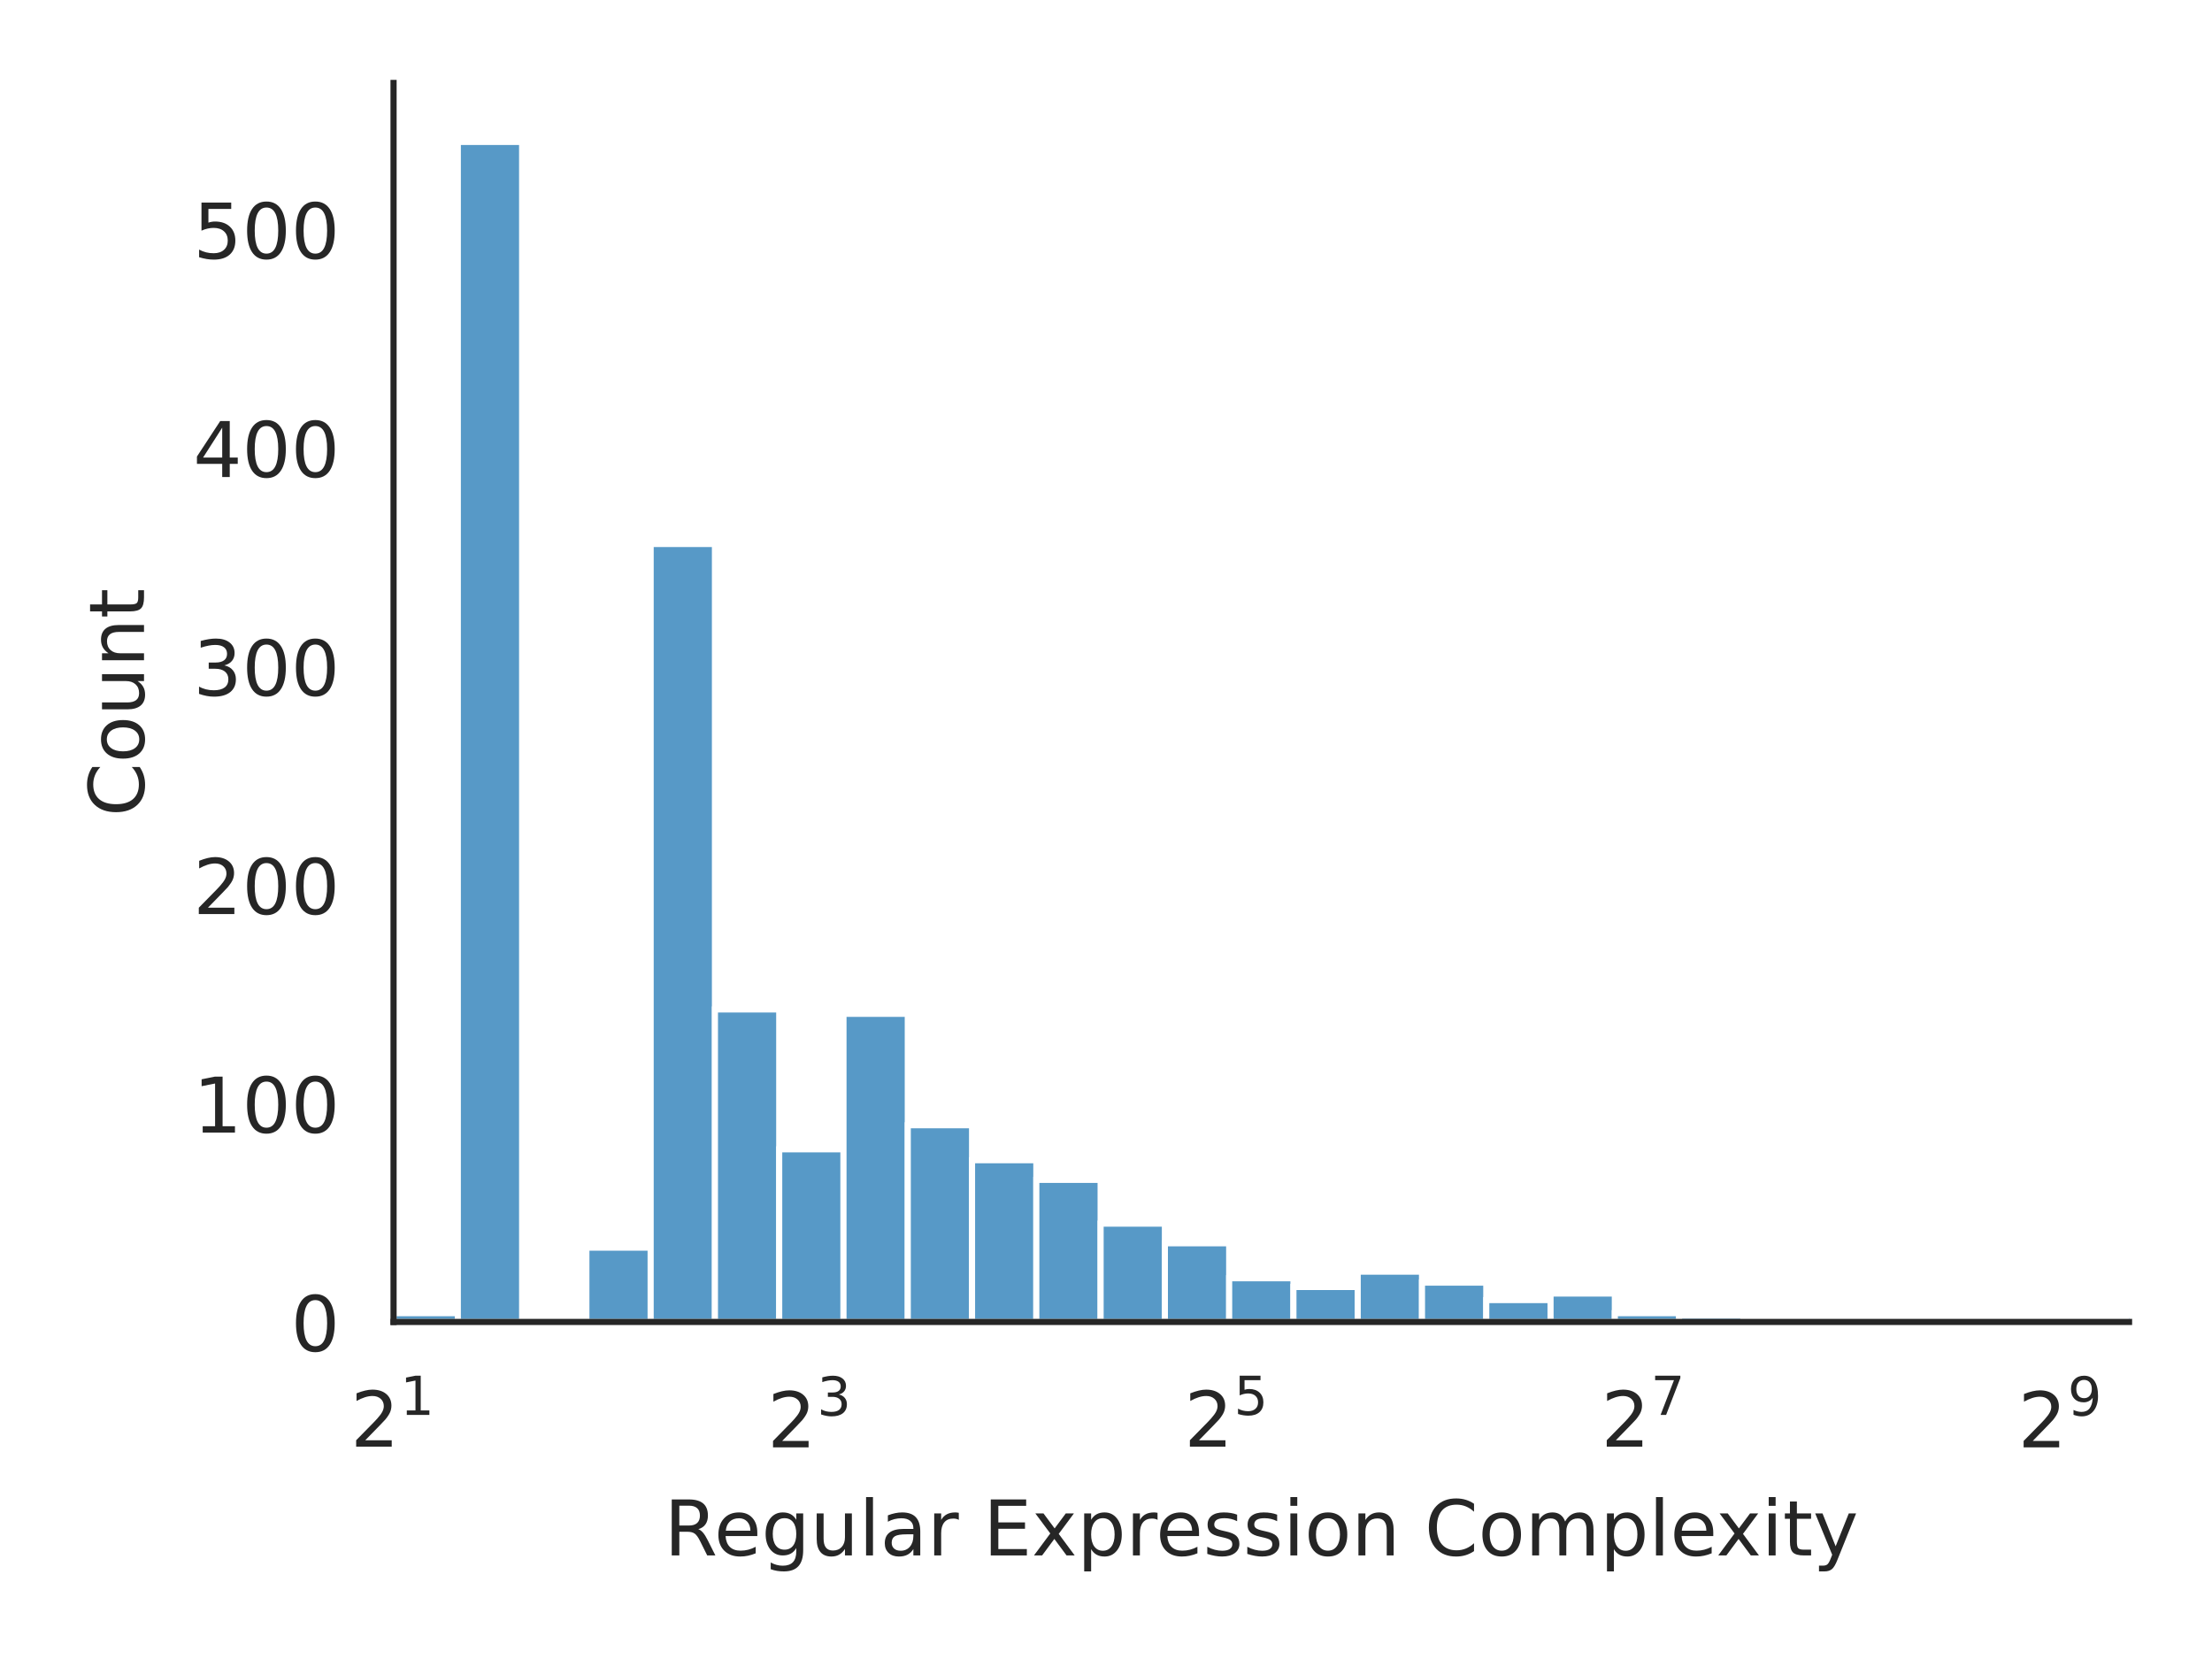
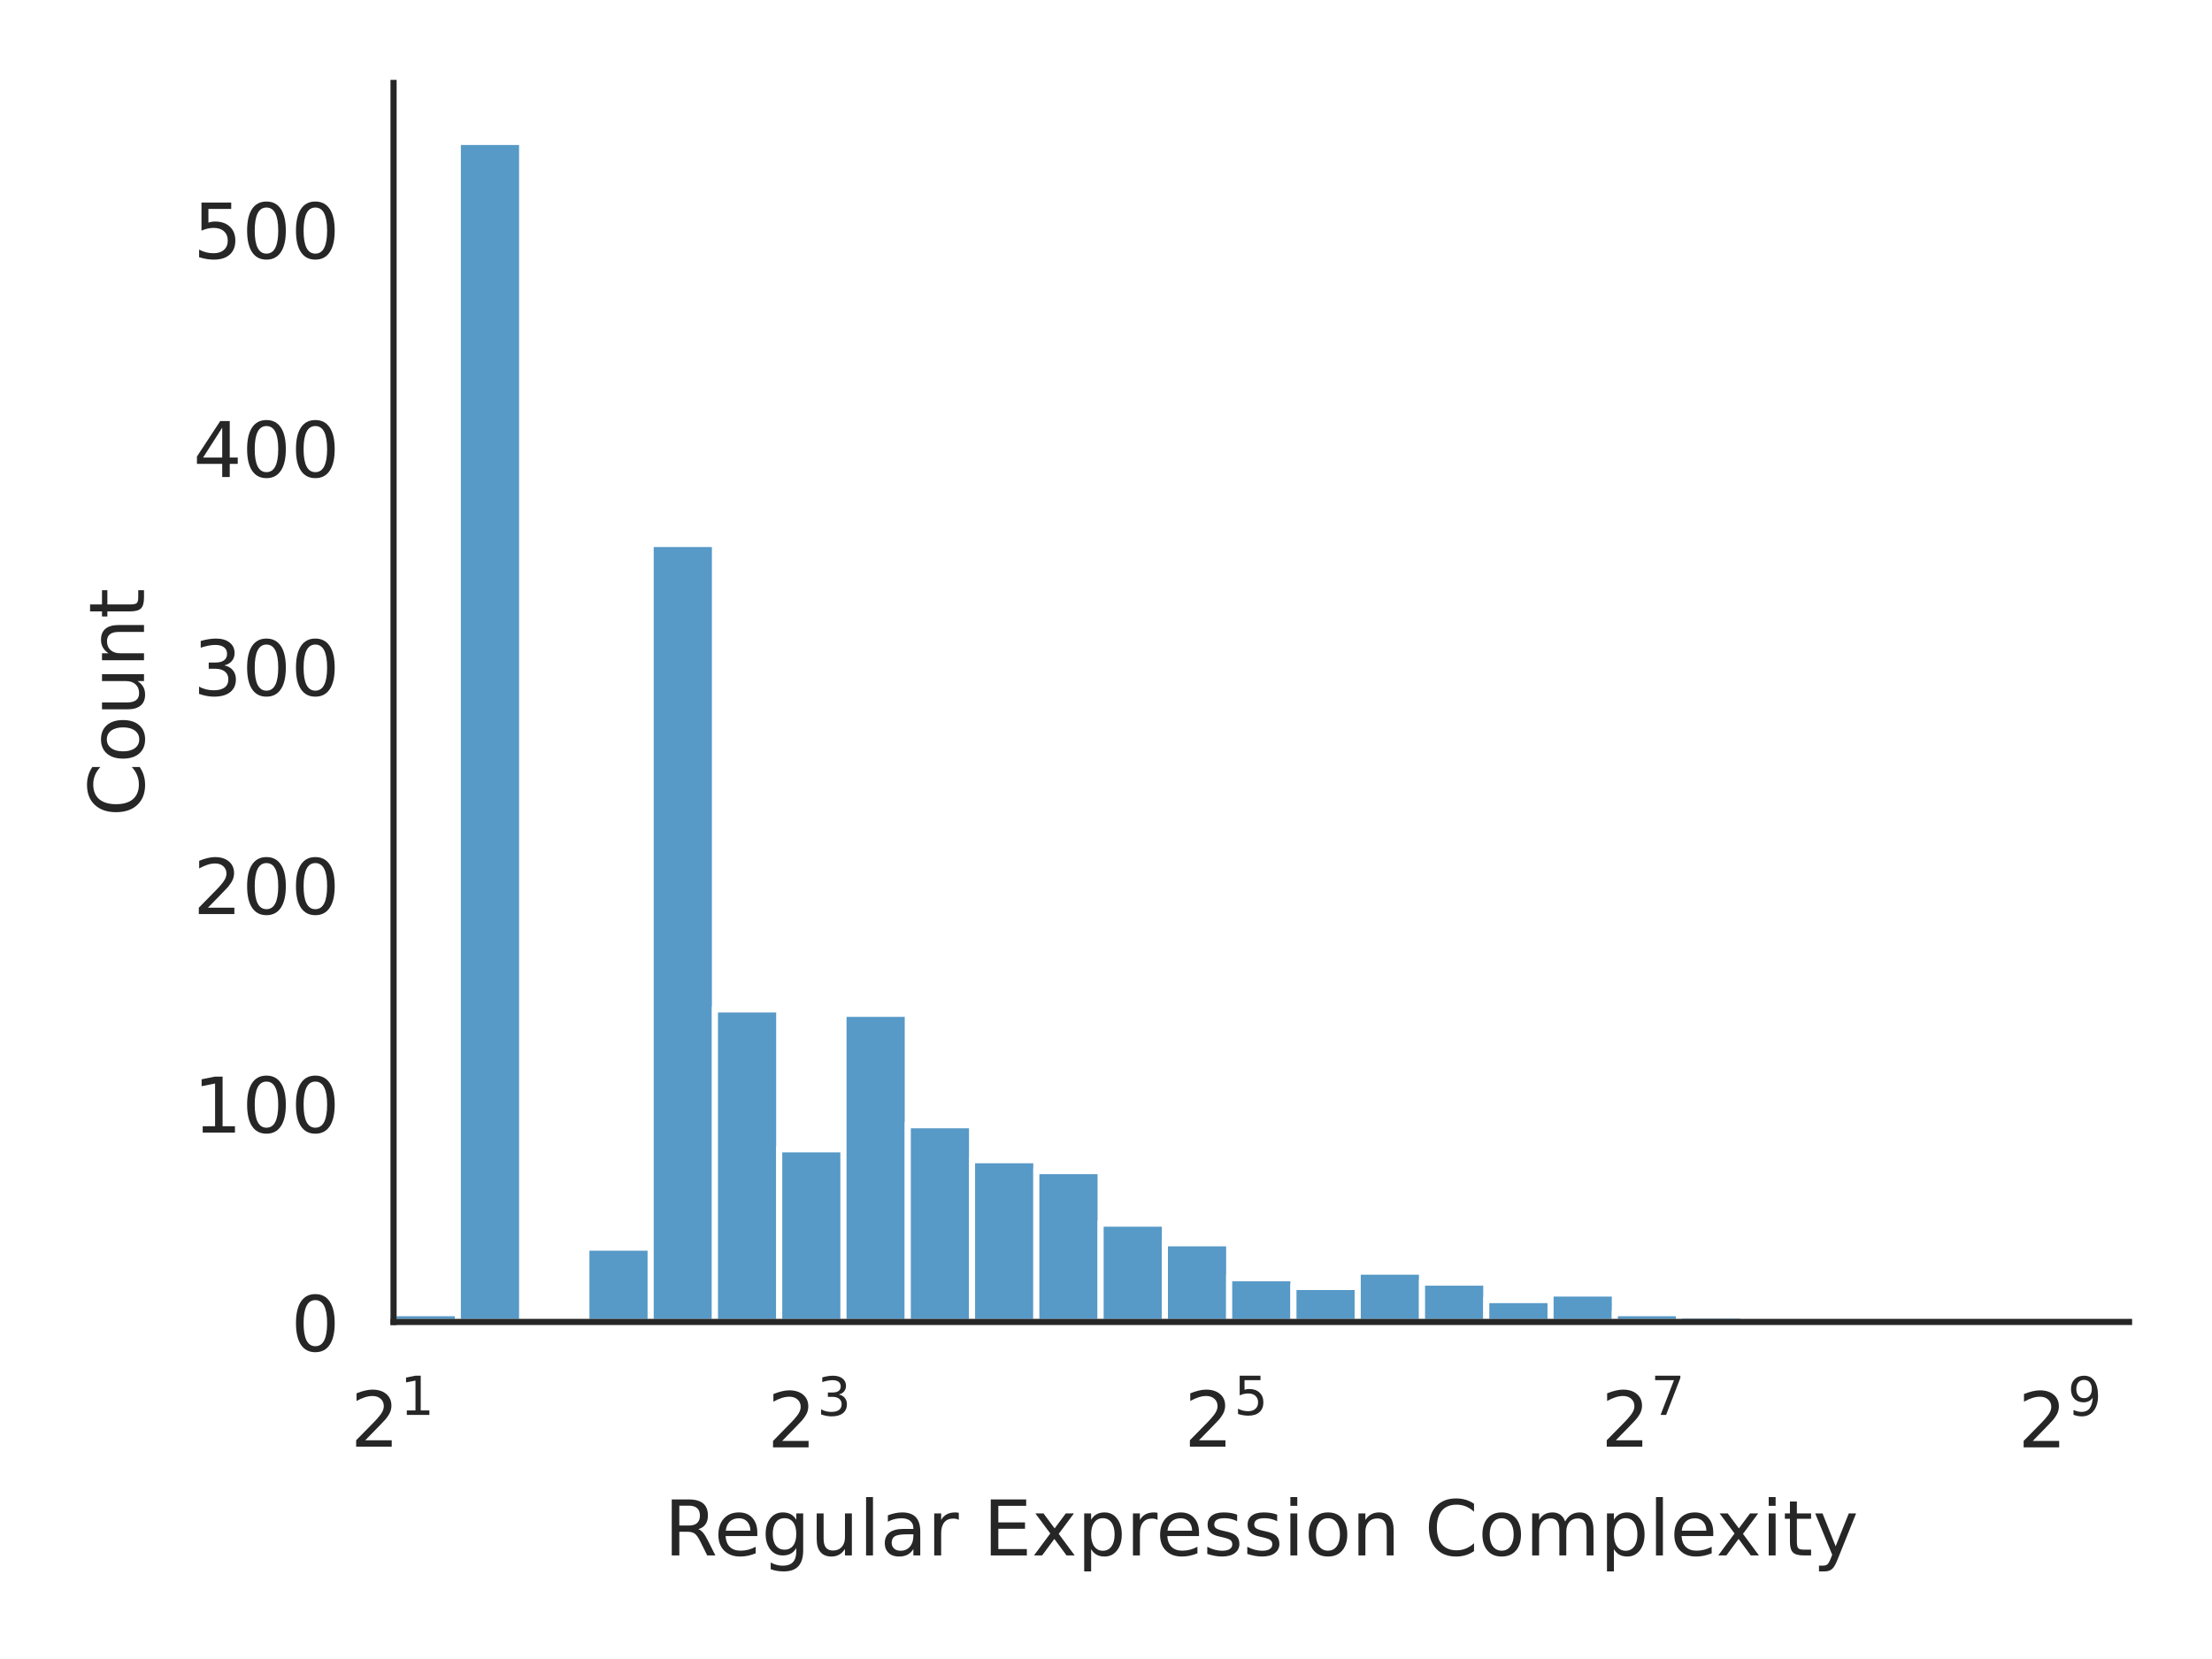
<svg xmlns="http://www.w3.org/2000/svg" xmlns:xlink="http://www.w3.org/1999/xlink" width="288pt" height="216pt" viewBox="0 0 288 216" version="1.1">
  <defs>
    <style type="text/css">*{stroke-linejoin: round; stroke-linecap: butt}</style>
  </defs>
  <g id="figure_1">
    <g id="patch_1">
      <path d="M 0 216  L 288 216  L 288 0  L 0 0  z " style="fill: #ffffff" />
    </g>
    <g id="axes_1">
      <g id="patch_2">
        <path d="M 51.24 172.115  L 277.2 172.115  L 277.2 10.8  L 51.24 10.8  z " style="fill: #ffffff" />
      </g>
      <g id="matplotlib.axis_1">
        <g id="xtick_1">
          <g id="text_1">
            <g style="fill: #262626" transform="translate(45.64 188.4153) scale(0.1 -0.1)">
              <defs>
                <path id="DejaVuSans-15" d="M 1228 531  L 3431 531  L 3431 0  L 469 0  L 469 531  Q 828 903 1448 1529  Q 2069 2156 2228 2338  Q 2531 2678 2651 2914  Q 2772 3150 2772 3378  Q 2772 3750 2511 3984  Q 2250 4219 1831 4219  Q 1534 4219 1204 4116  Q 875 4013 500 3803  L 500 4441  Q 881 4594 1212 4672  Q 1544 4750 1819 4750  Q 2544 4750 2975 4387  Q 3406 4025 3406 3419  Q 3406 3131 3298 2873  Q 3191 2616 2906 2266  Q 2828 2175 2409 1742  Q 1991 1309 1228 531  z " transform="scale(0.015625)" />
                <path id="DejaVuSans-14" d="M 794 531  L 1825 531  L 1825 4091  L 703 3866  L 703 4441  L 1819 4666  L 2450 4666  L 2450 531  L 3481 531  L 3481 0  L 794 0  L 794 531  z " transform="scale(0.015625)" />
              </defs>
              <use xlink:href="#DejaVuSans-15" transform="translate(0 0.665625)" />
              <use xlink:href="#DejaVuSans-14" transform="translate(64.58008 41.96563) scale(0.7)" />
            </g>
          </g>
        </g>
        <g id="xtick_2">
          <g id="text_2">
            <g style="fill: #262626" transform="translate(99.91536 188.5153) scale(0.1 -0.1)">
              <defs>
                <path id="DejaVuSans-16" d="M 2597 2516  Q 3050 2419 3304 2112  Q 3559 1806 3559 1356  Q 3559 666 3084 287  Q 2609 -91 1734 -91  Q 1441 -91 1130 -33  Q 819 25 488 141  L 488 750  Q 750 597 1062 519  Q 1375 441 1716 441  Q 2309 441 2620 675  Q 2931 909 2931 1356  Q 2931 1769 2642 2001  Q 2353 2234 1838 2234  L 1294 2234  L 1294 2753  L 1863 2753  Q 2328 2753 2575 2939  Q 2822 3125 2822 3475  Q 2822 3834 2567 4026  Q 2313 4219 1838 4219  Q 1578 4219 1281 4162  Q 984 4106 628 3988  L 628 4550  Q 988 4650 1302 4700  Q 1616 4750 1894 4750  Q 2613 4750 3031 4423  Q 3450 4097 3450 3541  Q 3450 3153 3228 2886  Q 3006 2619 2597 2516  z " transform="scale(0.015625)" />
              </defs>
              <use xlink:href="#DejaVuSans-15" transform="translate(0 0.746875)" />
              <use xlink:href="#DejaVuSans-16" transform="translate(64.58008 42.04688) scale(0.7)" />
            </g>
          </g>
        </g>
        <g id="xtick_3">
          <g id="text_3">
            <g style="fill: #262626" transform="translate(154.1907 188.4153) scale(0.1 -0.1)">
              <defs>
                <path id="DejaVuSans-18" d="M 691 4666  L 3169 4666  L 3169 4134  L 1269 4134  L 1269 2991  Q 1406 3038 1543 3061  Q 1681 3084 1819 3084  Q 2600 3084 3056 2656  Q 3513 2228 3513 1497  Q 3513 744 3044 326  Q 2575 -91 1722 -91  Q 1428 -91 1123 -41  Q 819 9 494 109  L 494 744  Q 775 591 1075 516  Q 1375 441 1709 441  Q 2250 441 2565 725  Q 2881 1009 2881 1497  Q 2881 1984 2565 2268  Q 2250 2553 1709 2553  Q 1456 2553 1204 2497  Q 953 2441 691 2322  L 691 4666  z " transform="scale(0.015625)" />
              </defs>
              <use xlink:href="#DejaVuSans-15" transform="translate(0 0.665625)" />
              <use xlink:href="#DejaVuSans-18" transform="translate(64.58008 41.96563) scale(0.7)" />
            </g>
          </g>
        </g>
        <g id="xtick_4">
          <g id="text_4">
            <g style="fill: #262626" transform="translate(208.4661 188.4153) scale(0.1 -0.1)">
              <defs>
                <path id="DejaVuSans-1a" d="M 525 4666  L 3525 4666  L 3525 4397  L 1831 0  L 1172 0  L 2766 4134  L 525 4134  L 525 4666  z " transform="scale(0.015625)" />
              </defs>
              <use xlink:href="#DejaVuSans-15" transform="translate(0 0.665625)" />
              <use xlink:href="#DejaVuSans-1a" transform="translate(64.58008 41.96563) scale(0.7)" />
            </g>
          </g>
        </g>
        <g id="xtick_5">
          <g id="text_5">
            <g style="fill: #262626" transform="translate(262.7415 188.5153) scale(0.1 -0.1)">
              <defs>
                <path id="DejaVuSans-1c" d="M 703 97  L 703 672  Q 941 559 1184 500  Q 1428 441 1663 441  Q 2288 441 2617 861  Q 2947 1281 2994 2138  Q 2813 1869 2534 1725  Q 2256 1581 1919 1581  Q 1219 1581 811 2004  Q 403 2428 403 3163  Q 403 3881 828 4315  Q 1253 4750 1959 4750  Q 2769 4750 3195 4129  Q 3622 3509 3622 2328  Q 3622 1225 3098 567  Q 2575 -91 1691 -91  Q 1453 -91 1209 -44  Q 966 3 703 97  z M 1959 2075  Q 2384 2075 2632 2365  Q 2881 2656 2881 3163  Q 2881 3666 2632 3958  Q 2384 4250 1959 4250  Q 1534 4250 1286 3958  Q 1038 3666 1038 3163  Q 1038 2656 1286 2365  Q 1534 2075 1959 2075  z " transform="scale(0.015625)" />
              </defs>
              <use xlink:href="#DejaVuSans-15" transform="translate(0 0.746875)" />
              <use xlink:href="#DejaVuSans-1c" transform="translate(64.58008 42.04688) scale(0.7)" />
            </g>
          </g>
        </g>
        <g id="text_6">
          <g style="fill: #262626" transform="translate(86.48094 202.5161) scale(0.1 -0.1)">
            <defs>
              <path id="DejaVuSans-35" d="M 2841 2188  Q 3044 2119 3236 1894  Q 3428 1669 3622 1275  L 4263 0  L 3584 0  L 2988 1197  Q 2756 1666 2539 1819  Q 2322 1972 1947 1972  L 1259 1972  L 1259 0  L 628 0  L 628 4666  L 2053 4666  Q 2853 4666 3247 4331  Q 3641 3997 3641 3322  Q 3641 2881 3436 2590  Q 3231 2300 2841 2188  z M 1259 4147  L 1259 2491  L 2053 2491  Q 2509 2491 2742 2702  Q 2975 2913 2975 3322  Q 2975 3731 2742 3939  Q 2509 4147 2053 4147  L 1259 4147  z " transform="scale(0.015625)" />
              <path id="DejaVuSans-48" d="M 3597 1894  L 3597 1613  L 953 1613  Q 991 1019 1311 708  Q 1631 397 2203 397  Q 2534 397 2845 478  Q 3156 559 3463 722  L 3463 178  Q 3153 47 2828 -22  Q 2503 -91 2169 -91  Q 1331 -91 842 396  Q 353 884 353 1716  Q 353 2575 817 3079  Q 1281 3584 2069 3584  Q 2775 3584 3186 3129  Q 3597 2675 3597 1894  z M 3022 2063  Q 3016 2534 2758 2815  Q 2500 3097 2075 3097  Q 1594 3097 1305 2825  Q 1016 2553 972 2059  L 3022 2063  z " transform="scale(0.015625)" />
              <path id="DejaVuSans-4a" d="M 2906 1791  Q 2906 2416 2648 2759  Q 2391 3103 1925 3103  Q 1463 3103 1205 2759  Q 947 2416 947 1791  Q 947 1169 1205 825  Q 1463 481 1925 481  Q 2391 481 2648 825  Q 2906 1169 2906 1791  z M 3481 434  Q 3481 -459 3084 -895  Q 2688 -1331 1869 -1331  Q 1566 -1331 1297 -1286  Q 1028 -1241 775 -1147  L 775 -588  Q 1028 -725 1275 -790  Q 1522 -856 1778 -856  Q 2344 -856 2625 -561  Q 2906 -266 2906 331  L 2906 616  Q 2728 306 2450 153  Q 2172 0 1784 0  Q 1141 0 747 490  Q 353 981 353 1791  Q 353 2603 747 3093  Q 1141 3584 1784 3584  Q 2172 3584 2450 3431  Q 2728 3278 2906 2969  L 2906 3500  L 3481 3500  L 3481 434  z " transform="scale(0.015625)" />
              <path id="DejaVuSans-58" d="M 544 1381  L 544 3500  L 1119 3500  L 1119 1403  Q 1119 906 1312 657  Q 1506 409 1894 409  Q 2359 409 2629 706  Q 2900 1003 2900 1516  L 2900 3500  L 3475 3500  L 3475 0  L 2900 0  L 2900 538  Q 2691 219 2414 64  Q 2138 -91 1772 -91  Q 1169 -91 856 284  Q 544 659 544 1381  z M 1991 3584  L 1991 3584  z " transform="scale(0.015625)" />
              <path id="DejaVuSans-4f" d="M 603 4863  L 1178 4863  L 1178 0  L 603 0  L 603 4863  z " transform="scale(0.015625)" />
              <path id="DejaVuSans-44" d="M 2194 1759  Q 1497 1759 1228 1600  Q 959 1441 959 1056  Q 959 750 1161 570  Q 1363 391 1709 391  Q 2188 391 2477 730  Q 2766 1069 2766 1631  L 2766 1759  L 2194 1759  z M 3341 1997  L 3341 0  L 2766 0  L 2766 531  Q 2569 213 2275 61  Q 1981 -91 1556 -91  Q 1019 -91 701 211  Q 384 513 384 1019  Q 384 1609 779 1909  Q 1175 2209 1959 2209  L 2766 2209  L 2766 2266  Q 2766 2663 2505 2880  Q 2244 3097 1772 3097  Q 1472 3097 1187 3025  Q 903 2953 641 2809  L 641 3341  Q 956 3463 1253 3523  Q 1550 3584 1831 3584  Q 2591 3584 2966 3190  Q 3341 2797 3341 1997  z " transform="scale(0.015625)" />
              <path id="DejaVuSans-55" d="M 2631 2963  Q 2534 3019 2420 3045  Q 2306 3072 2169 3072  Q 1681 3072 1420 2755  Q 1159 2438 1159 1844  L 1159 0  L 581 0  L 581 3500  L 1159 3500  L 1159 2956  Q 1341 3275 1631 3429  Q 1922 3584 2338 3584  Q 2397 3584 2469 3576  Q 2541 3569 2628 3553  L 2631 2963  z " transform="scale(0.015625)" />
              <path id="DejaVuSans-3" transform="scale(0.015625)" />
              <path id="DejaVuSans-28" d="M 628 4666  L 3578 4666  L 3578 4134  L 1259 4134  L 1259 2753  L 3481 2753  L 3481 2222  L 1259 2222  L 1259 531  L 3634 531  L 3634 0  L 628 0  L 628 4666  z " transform="scale(0.015625)" />
              <path id="DejaVuSans-5b" d="M 3513 3500  L 2247 1797  L 3578 0  L 2900 0  L 1881 1375  L 863 0  L 184 0  L 1544 1831  L 300 3500  L 978 3500  L 1906 2253  L 2834 3500  L 3513 3500  z " transform="scale(0.015625)" />
              <path id="DejaVuSans-53" d="M 1159 525  L 1159 -1331  L 581 -1331  L 581 3500  L 1159 3500  L 1159 2969  Q 1341 3281 1617 3432  Q 1894 3584 2278 3584  Q 2916 3584 3314 3078  Q 3713 2572 3713 1747  Q 3713 922 3314 415  Q 2916 -91 2278 -91  Q 1894 -91 1617 61  Q 1341 213 1159 525  z M 3116 1747  Q 3116 2381 2855 2742  Q 2594 3103 2138 3103  Q 1681 3103 1420 2742  Q 1159 2381 1159 1747  Q 1159 1113 1420 752  Q 1681 391 2138 391  Q 2594 391 2855 752  Q 3116 1113 3116 1747  z " transform="scale(0.015625)" />
              <path id="DejaVuSans-56" d="M 2834 3397  L 2834 2853  Q 2591 2978 2328 3040  Q 2066 3103 1784 3103  Q 1356 3103 1142 2972  Q 928 2841 928 2578  Q 928 2378 1081 2264  Q 1234 2150 1697 2047  L 1894 2003  Q 2506 1872 2764 1633  Q 3022 1394 3022 966  Q 3022 478 2636 193  Q 2250 -91 1575 -91  Q 1294 -91 989 -36  Q 684 19 347 128  L 347 722  Q 666 556 975 473  Q 1284 391 1588 391  Q 1994 391 2212 530  Q 2431 669 2431 922  Q 2431 1156 2273 1281  Q 2116 1406 1581 1522  L 1381 1569  Q 847 1681 609 1914  Q 372 2147 372 2553  Q 372 3047 722 3315  Q 1072 3584 1716 3584  Q 2034 3584 2315 3537  Q 2597 3491 2834 3397  z " transform="scale(0.015625)" />
              <path id="DejaVuSans-4c" d="M 603 3500  L 1178 3500  L 1178 0  L 603 0  L 603 3500  z M 603 4863  L 1178 4863  L 1178 4134  L 603 4134  L 603 4863  z " transform="scale(0.015625)" />
              <path id="DejaVuSans-52" d="M 1959 3097  Q 1497 3097 1228 2736  Q 959 2375 959 1747  Q 959 1119 1226 758  Q 1494 397 1959 397  Q 2419 397 2687 759  Q 2956 1122 2956 1747  Q 2956 2369 2687 2733  Q 2419 3097 1959 3097  z M 1959 3584  Q 2709 3584 3137 3096  Q 3566 2609 3566 1747  Q 3566 888 3137 398  Q 2709 -91 1959 -91  Q 1206 -91 779 398  Q 353 888 353 1747  Q 353 2609 779 3096  Q 1206 3584 1959 3584  z " transform="scale(0.015625)" />
              <path id="DejaVuSans-51" d="M 3513 2113  L 3513 0  L 2938 0  L 2938 2094  Q 2938 2591 2744 2837  Q 2550 3084 2163 3084  Q 1697 3084 1428 2787  Q 1159 2491 1159 1978  L 1159 0  L 581 0  L 581 3500  L 1159 3500  L 1159 2956  Q 1366 3272 1645 3428  Q 1925 3584 2291 3584  Q 2894 3584 3203 3211  Q 3513 2838 3513 2113  z " transform="scale(0.015625)" />
              <path id="DejaVuSans-26" d="M 4122 4306  L 4122 3641  Q 3803 3938 3442 4084  Q 3081 4231 2675 4231  Q 1875 4231 1450 3742  Q 1025 3253 1025 2328  Q 1025 1406 1450 917  Q 1875 428 2675 428  Q 3081 428 3442 575  Q 3803 722 4122 1019  L 4122 359  Q 3791 134 3420 21  Q 3050 -91 2638 -91  Q 1578 -91 968 557  Q 359 1206 359 2328  Q 359 3453 968 4101  Q 1578 4750 2638 4750  Q 3056 4750 3426 4639  Q 3797 4528 4122 4306  z " transform="scale(0.015625)" />
              <path id="DejaVuSans-50" d="M 3328 2828  Q 3544 3216 3844 3400  Q 4144 3584 4550 3584  Q 5097 3584 5394 3201  Q 5691 2819 5691 2113  L 5691 0  L 5113 0  L 5113 2094  Q 5113 2597 4934 2840  Q 4756 3084 4391 3084  Q 3944 3084 3684 2787  Q 3425 2491 3425 1978  L 3425 0  L 2847 0  L 2847 2094  Q 2847 2600 2669 2842  Q 2491 3084 2119 3084  Q 1678 3084 1418 2786  Q 1159 2488 1159 1978  L 1159 0  L 581 0  L 581 3500  L 1159 3500  L 1159 2956  Q 1356 3278 1631 3431  Q 1906 3584 2284 3584  Q 2666 3584 2933 3390  Q 3200 3197 3328 2828  z " transform="scale(0.015625)" />
              <path id="DejaVuSans-57" d="M 1172 4494  L 1172 3500  L 2356 3500  L 2356 3053  L 1172 3053  L 1172 1153  Q 1172 725 1289 603  Q 1406 481 1766 481  L 2356 481  L 2356 0  L 1766 0  Q 1100 0 847 248  Q 594 497 594 1153  L 594 3053  L 172 3053  L 172 3500  L 594 3500  L 594 4494  L 1172 4494  z " transform="scale(0.015625)" />
              <path id="DejaVuSans-5c" d="M 2059 -325  Q 1816 -950 1584 -1140  Q 1353 -1331 966 -1331  L 506 -1331  L 506 -850  L 844 -850  Q 1081 -850 1212 -737  Q 1344 -625 1503 -206  L 1606 56  L 191 3500  L 800 3500  L 1894 763  L 2988 3500  L 3597 3500  L 2059 -325  z " transform="scale(0.015625)" />
            </defs>
            <use xlink:href="#DejaVuSans-35" />
            <use xlink:href="#DejaVuSans-48" transform="translate(65 0)" />
            <use xlink:href="#DejaVuSans-4a" transform="translate(126.5312 0)" />
            <use xlink:href="#DejaVuSans-58" transform="translate(190.0156 0)" />
            <use xlink:href="#DejaVuSans-4f" transform="translate(253.3906 0)" />
            <use xlink:href="#DejaVuSans-44" transform="translate(281.1719 0)" />
            <use xlink:href="#DejaVuSans-55" transform="translate(342.4531 0)" />
            <use xlink:href="#DejaVuSans-3" transform="translate(383.5625 0)" />
            <use xlink:href="#DejaVuSans-28" transform="translate(415.3438 0)" />
            <use xlink:href="#DejaVuSans-5b" transform="translate(478.5312 0)" />
            <use xlink:href="#DejaVuSans-53" transform="translate(537.7188 0)" />
            <use xlink:href="#DejaVuSans-55" transform="translate(601.2031 0)" />
            <use xlink:href="#DejaVuSans-48" transform="translate(640.1094 0)" />
            <use xlink:href="#DejaVuSans-56" transform="translate(701.6406 0)" />
            <use xlink:href="#DejaVuSans-56" transform="translate(753.7344 0)" />
            <use xlink:href="#DejaVuSans-4c" transform="translate(805.8281 0)" />
            <use xlink:href="#DejaVuSans-52" transform="translate(833.6094 0)" />
            <use xlink:href="#DejaVuSans-51" transform="translate(894.7969 0)" />
            <use xlink:href="#DejaVuSans-3" transform="translate(958.1719 0)" />
            <use xlink:href="#DejaVuSans-26" transform="translate(989.9531 0)" />
            <use xlink:href="#DejaVuSans-52" transform="translate(1059.781 0)" />
            <use xlink:href="#DejaVuSans-50" transform="translate(1120.969 0)" />
            <use xlink:href="#DejaVuSans-53" transform="translate(1218.375 0)" />
            <use xlink:href="#DejaVuSans-4f" transform="translate(1281.859 0)" />
            <use xlink:href="#DejaVuSans-48" transform="translate(1309.641 0)" />
            <use xlink:href="#DejaVuSans-5b" transform="translate(1369.422 0)" />
            <use xlink:href="#DejaVuSans-4c" transform="translate(1428.609 0)" />
            <use xlink:href="#DejaVuSans-57" transform="translate(1456.391 0)" />
            <use xlink:href="#DejaVuSans-5c" transform="translate(1495.594 0)" />
          </g>
        </g>
      </g>
      <g id="matplotlib.axis_2">
        <g id="ytick_1">
          <g id="text_7">
            <g style="fill: #262626" transform="translate(37.8775 175.9141) scale(0.1 -0.1)">
              <defs>
                <path id="DejaVuSans-13" d="M 2034 4250  Q 1547 4250 1301 3770  Q 1056 3291 1056 2328  Q 1056 1369 1301 889  Q 1547 409 2034 409  Q 2525 409 2770 889  Q 3016 1369 3016 2328  Q 3016 3291 2770 3770  Q 2525 4250 2034 4250  z M 2034 4750  Q 2819 4750 3233 4129  Q 3647 3509 3647 2328  Q 3647 1150 3233 529  Q 2819 -91 2034 -91  Q 1250 -91 836 529  Q 422 1150 422 2328  Q 422 3509 836 4129  Q 1250 4750 2034 4750  z " transform="scale(0.015625)" />
              </defs>
              <use xlink:href="#DejaVuSans-13" />
            </g>
          </g>
        </g>
        <g id="ytick_2">
          <g id="text_8">
            <g style="fill: #262626" transform="translate(25.1525 147.4635) scale(0.1 -0.1)">
              <use xlink:href="#DejaVuSans-14" />
              <use xlink:href="#DejaVuSans-13" transform="translate(63.625 0)" />
              <use xlink:href="#DejaVuSans-13" transform="translate(127.25 0)" />
            </g>
          </g>
        </g>
        <g id="ytick_3">
          <g id="text_9">
            <g style="fill: #262626" transform="translate(25.1525 119.0128) scale(0.1 -0.1)">
              <use xlink:href="#DejaVuSans-15" />
              <use xlink:href="#DejaVuSans-13" transform="translate(63.625 0)" />
              <use xlink:href="#DejaVuSans-13" transform="translate(127.25 0)" />
            </g>
          </g>
        </g>
        <g id="ytick_4">
          <g id="text_10">
            <g style="fill: #262626" transform="translate(25.1525 90.56212) scale(0.1 -0.1)">
              <use xlink:href="#DejaVuSans-16" />
              <use xlink:href="#DejaVuSans-13" transform="translate(63.625 0)" />
              <use xlink:href="#DejaVuSans-13" transform="translate(127.25 0)" />
            </g>
          </g>
        </g>
        <g id="ytick_5">
          <g id="text_11">
            <g style="fill: #262626" transform="translate(25.1525 62.11145) scale(0.1 -0.1)">
              <defs>
                <path id="DejaVuSans-17" d="M 2419 4116  L 825 1625  L 2419 1625  L 2419 4116  z M 2253 4666  L 3047 4666  L 3047 1625  L 3713 1625  L 3713 1100  L 3047 1100  L 3047 0  L 2419 0  L 2419 1100  L 313 1100  L 313 1709  L 2253 4666  z " transform="scale(0.015625)" />
              </defs>
              <use xlink:href="#DejaVuSans-17" />
              <use xlink:href="#DejaVuSans-13" transform="translate(63.625 0)" />
              <use xlink:href="#DejaVuSans-13" transform="translate(127.25 0)" />
            </g>
          </g>
        </g>
        <g id="ytick_6">
          <g id="text_12">
            <g style="fill: #262626" transform="translate(25.1525 33.66078) scale(0.1 -0.1)">
              <use xlink:href="#DejaVuSans-18" />
              <use xlink:href="#DejaVuSans-13" transform="translate(63.625 0)" />
              <use xlink:href="#DejaVuSans-13" transform="translate(127.25 0)" />
            </g>
          </g>
        </g>
        <g id="text_13">
          <g style="fill: #262626" transform="translate(18.75016 106.3061) rotate(-90) scale(0.1 -0.1)">
            <use xlink:href="#DejaVuSans-26" />
            <use xlink:href="#DejaVuSans-52" transform="translate(69.82812 0)" />
            <use xlink:href="#DejaVuSans-58" transform="translate(131.0156 0)" />
            <use xlink:href="#DejaVuSans-51" transform="translate(194.3906 0)" />
            <use xlink:href="#DejaVuSans-57" transform="translate(257.7656 0)" />
          </g>
        </g>
      </g>
      <g id="patch_3">
        <path d="M 51.24 172.115  L 59.609 172.115  L 59.609 170.977  L 51.24 170.977  z " clip-path="url(#pf27ca09fc6)" style="fill: #1f77b4; fill-opacity: 0.75; stroke: #ffffff; stroke-width: 0.793; stroke-linejoin: miter" />
      </g>
      <g id="patch_4">
        <path d="M 59.609 172.115  L 67.978 172.115  L 67.978 18.482  L 59.609 18.482  z " clip-path="url(#pf27ca09fc6)" style="fill: #1f77b4; fill-opacity: 0.75; stroke: #ffffff; stroke-width: 0.793; stroke-linejoin: miter" />
      </g>
      <g id="patch_5">
        <path d="M 67.978 172.115  L 76.347 172.115  L 76.347 172.115  L 67.978 172.115  z " clip-path="url(#pf27ca09fc6)" style="fill: #1f77b4; fill-opacity: 0.75; stroke: #ffffff; stroke-width: 0.793; stroke-linejoin: miter" />
      </g>
      <g id="patch_6">
        <path d="M 76.347 172.115  L 84.716 172.115  L 84.716 162.442  L 76.347 162.442  z " clip-path="url(#pf27ca09fc6)" style="fill: #1f77b4; fill-opacity: 0.75; stroke: #ffffff; stroke-width: 0.793; stroke-linejoin: miter" />
      </g>
      <g id="patch_7">
        <path d="M 84.716 172.115  L 93.084 172.115  L 93.084 70.831  L 84.716 70.831  z " clip-path="url(#pf27ca09fc6)" style="fill: #1f77b4; fill-opacity: 0.75; stroke: #ffffff; stroke-width: 0.793; stroke-linejoin: miter" />
      </g>
      <g id="patch_8">
        <path d="M 93.084 172.115  L 101.453 172.115  L 101.453 131.431  L 93.084 131.431  z " clip-path="url(#pf27ca09fc6)" style="fill: #1f77b4; fill-opacity: 0.75; stroke: #ffffff; stroke-width: 0.793; stroke-linejoin: miter" />
      </g>
      <g id="patch_9">
        <path d="M 101.453 172.115  L 109.822 172.115  L 109.822 149.639  L 101.453 149.639  z " clip-path="url(#pf27ca09fc6)" style="fill: #1f77b4; fill-opacity: 0.75; stroke: #ffffff; stroke-width: 0.793; stroke-linejoin: miter" />
      </g>
      <g id="patch_10">
        <path d="M 109.822 172.115  L 118.191 172.115  L 118.191 132  L 109.822 132  z " clip-path="url(#pf27ca09fc6)" style="fill: #1f77b4; fill-opacity: 0.75; stroke: #ffffff; stroke-width: 0.793; stroke-linejoin: miter" />
      </g>
      <g id="patch_11">
        <path d="M 118.191 172.115  L 126.56 172.115  L 126.56 146.51  L 118.191 146.51  z " clip-path="url(#pf27ca09fc6)" style="fill: #1f77b4; fill-opacity: 0.75; stroke: #ffffff; stroke-width: 0.793; stroke-linejoin: miter" />
      </g>
      <g id="patch_12">
        <path d="M 126.56 172.115  L 134.929 172.115  L 134.929 151.062  L 126.56 151.062  z " clip-path="url(#pf27ca09fc6)" style="fill: #1f77b4; fill-opacity: 0.75; stroke: #ffffff; stroke-width: 0.793; stroke-linejoin: miter" />
      </g>
      <g id="patch_13">
-         <path d="M 134.929 172.115  L 143.298 172.115  L 143.298 153.622  L 134.929 153.622  z " clip-path="url(#pf27ca09fc6)" style="fill: #1f77b4; fill-opacity: 0.75; stroke: #ffffff; stroke-width: 0.793; stroke-linejoin: miter" />
+         <path d="M 134.929 172.115  L 143.298 172.115  L 143.298 152.484  L 134.929 152.484  z " clip-path="url(#pf27ca09fc6)" style="fill: #1f77b4; fill-opacity: 0.75; stroke: #ffffff; stroke-width: 0.793; stroke-linejoin: miter" />
      </g>
      <g id="patch_14">
        <path d="M 143.298 172.115  L 151.667 172.115  L 151.667 159.313  L 143.298 159.313  z " clip-path="url(#pf27ca09fc6)" style="fill: #1f77b4; fill-opacity: 0.75; stroke: #ffffff; stroke-width: 0.793; stroke-linejoin: miter" />
      </g>
      <g id="patch_15">
        <path d="M 151.667 172.115  L 160.036 172.115  L 160.036 161.873  L 151.667 161.873  z " clip-path="url(#pf27ca09fc6)" style="fill: #1f77b4; fill-opacity: 0.75; stroke: #ffffff; stroke-width: 0.793; stroke-linejoin: miter" />
      </g>
      <g id="patch_16">
        <path d="M 160.036 172.115  L 168.404 172.115  L 168.404 166.425  L 160.036 166.425  z " clip-path="url(#pf27ca09fc6)" style="fill: #1f77b4; fill-opacity: 0.75; stroke: #ffffff; stroke-width: 0.793; stroke-linejoin: miter" />
      </g>
      <g id="patch_17">
        <path d="M 168.404 172.115  L 176.773 172.115  L 176.773 167.563  L 168.404 167.563  z " clip-path="url(#pf27ca09fc6)" style="fill: #1f77b4; fill-opacity: 0.75; stroke: #ffffff; stroke-width: 0.793; stroke-linejoin: miter" />
      </g>
      <g id="patch_18">
        <path d="M 176.773 172.115  L 185.142 172.115  L 185.142 165.572  L 176.773 165.572  z " clip-path="url(#pf27ca09fc6)" style="fill: #1f77b4; fill-opacity: 0.75; stroke: #ffffff; stroke-width: 0.793; stroke-linejoin: miter" />
      </g>
      <g id="patch_19">
        <path d="M 185.142 172.115  L 193.511 172.115  L 193.511 166.994  L 185.142 166.994  z " clip-path="url(#pf27ca09fc6)" style="fill: #1f77b4; fill-opacity: 0.75; stroke: #ffffff; stroke-width: 0.793; stroke-linejoin: miter" />
      </g>
      <g id="patch_20">
        <path d="M 193.511 172.115  L 201.88 172.115  L 201.88 169.27  L 193.511 169.27  z " clip-path="url(#pf27ca09fc6)" style="fill: #1f77b4; fill-opacity: 0.75; stroke: #ffffff; stroke-width: 0.793; stroke-linejoin: miter" />
      </g>
      <g id="patch_21">
        <path d="M 201.88 172.115  L 210.249 172.115  L 210.249 168.417  L 201.88 168.417  z " clip-path="url(#pf27ca09fc6)" style="fill: #1f77b4; fill-opacity: 0.75; stroke: #ffffff; stroke-width: 0.793; stroke-linejoin: miter" />
      </g>
      <g id="patch_22">
        <path d="M 210.249 172.115  L 218.618 172.115  L 218.618 170.977  L 210.249 170.977  z " clip-path="url(#pf27ca09fc6)" style="fill: #1f77b4; fill-opacity: 0.75; stroke: #ffffff; stroke-width: 0.793; stroke-linejoin: miter" />
      </g>
      <g id="patch_23">
        <path d="M 218.618 172.115  L 226.987 172.115  L 226.987 171.262  L 218.618 171.262  z " clip-path="url(#pf27ca09fc6)" style="fill: #1f77b4; fill-opacity: 0.75; stroke: #ffffff; stroke-width: 0.793; stroke-linejoin: miter" />
      </g>
      <g id="patch_24">
        <path d="M 226.987 172.115  L 235.356 172.115  L 235.356 171.831  L 226.987 171.831  z " clip-path="url(#pf27ca09fc6)" style="fill: #1f77b4; fill-opacity: 0.75; stroke: #ffffff; stroke-width: 0.793; stroke-linejoin: miter" />
      </g>
      <g id="patch_25">
        <path d="M 235.356 172.115  L 243.724 172.115  L 243.724 171.831  L 235.356 171.831  z " clip-path="url(#pf27ca09fc6)" style="fill: #1f77b4; fill-opacity: 0.75; stroke: #ffffff; stroke-width: 0.793; stroke-linejoin: miter" />
      </g>
      <g id="patch_26">
        <path d="M 243.724 172.115  L 252.093 172.115  L 252.093 172.115  L 243.724 172.115  z " clip-path="url(#pf27ca09fc6)" style="fill: #1f77b4; fill-opacity: 0.75; stroke: #ffffff; stroke-width: 0.793; stroke-linejoin: miter" />
      </g>
      <g id="patch_27">
        <path d="M 252.093 172.115  L 260.462 172.115  L 260.462 172.115  L 252.093 172.115  z " clip-path="url(#pf27ca09fc6)" style="fill: #1f77b4; fill-opacity: 0.75; stroke: #ffffff; stroke-width: 0.793; stroke-linejoin: miter" />
      </g>
      <g id="patch_28">
        <path d="M 260.462 172.115  L 268.831 172.115  L 268.831 172.115  L 260.462 172.115  z " clip-path="url(#pf27ca09fc6)" style="fill: #1f77b4; fill-opacity: 0.75; stroke: #ffffff; stroke-width: 0.793; stroke-linejoin: miter" />
      </g>
      <g id="patch_29">
        <path d="M 268.831 172.115  L 277.2 172.115  L 277.2 171.546  L 268.831 171.546  z " clip-path="url(#pf27ca09fc6)" style="fill: #1f77b4; fill-opacity: 0.75; stroke: #ffffff; stroke-width: 0.793; stroke-linejoin: miter" />
      </g>
      <g id="patch_30">
        <path d="M 51.24 172.115  L 51.24 10.8  " style="fill: none; stroke: #262626; stroke-width: 0.8; stroke-linejoin: miter; stroke-linecap: square" />
      </g>
      <g id="patch_31">
        <path d="M 51.24 172.115  L 277.2 172.115  " style="fill: none; stroke: #262626; stroke-width: 0.8; stroke-linejoin: miter; stroke-linecap: square" />
      </g>
    </g>
  </g>
  <defs>
    <clipPath id="pf27ca09fc6">
      <rect x="51.24" y="10.8" width="225.96" height="161.315" />
    </clipPath>
  </defs>
</svg>
